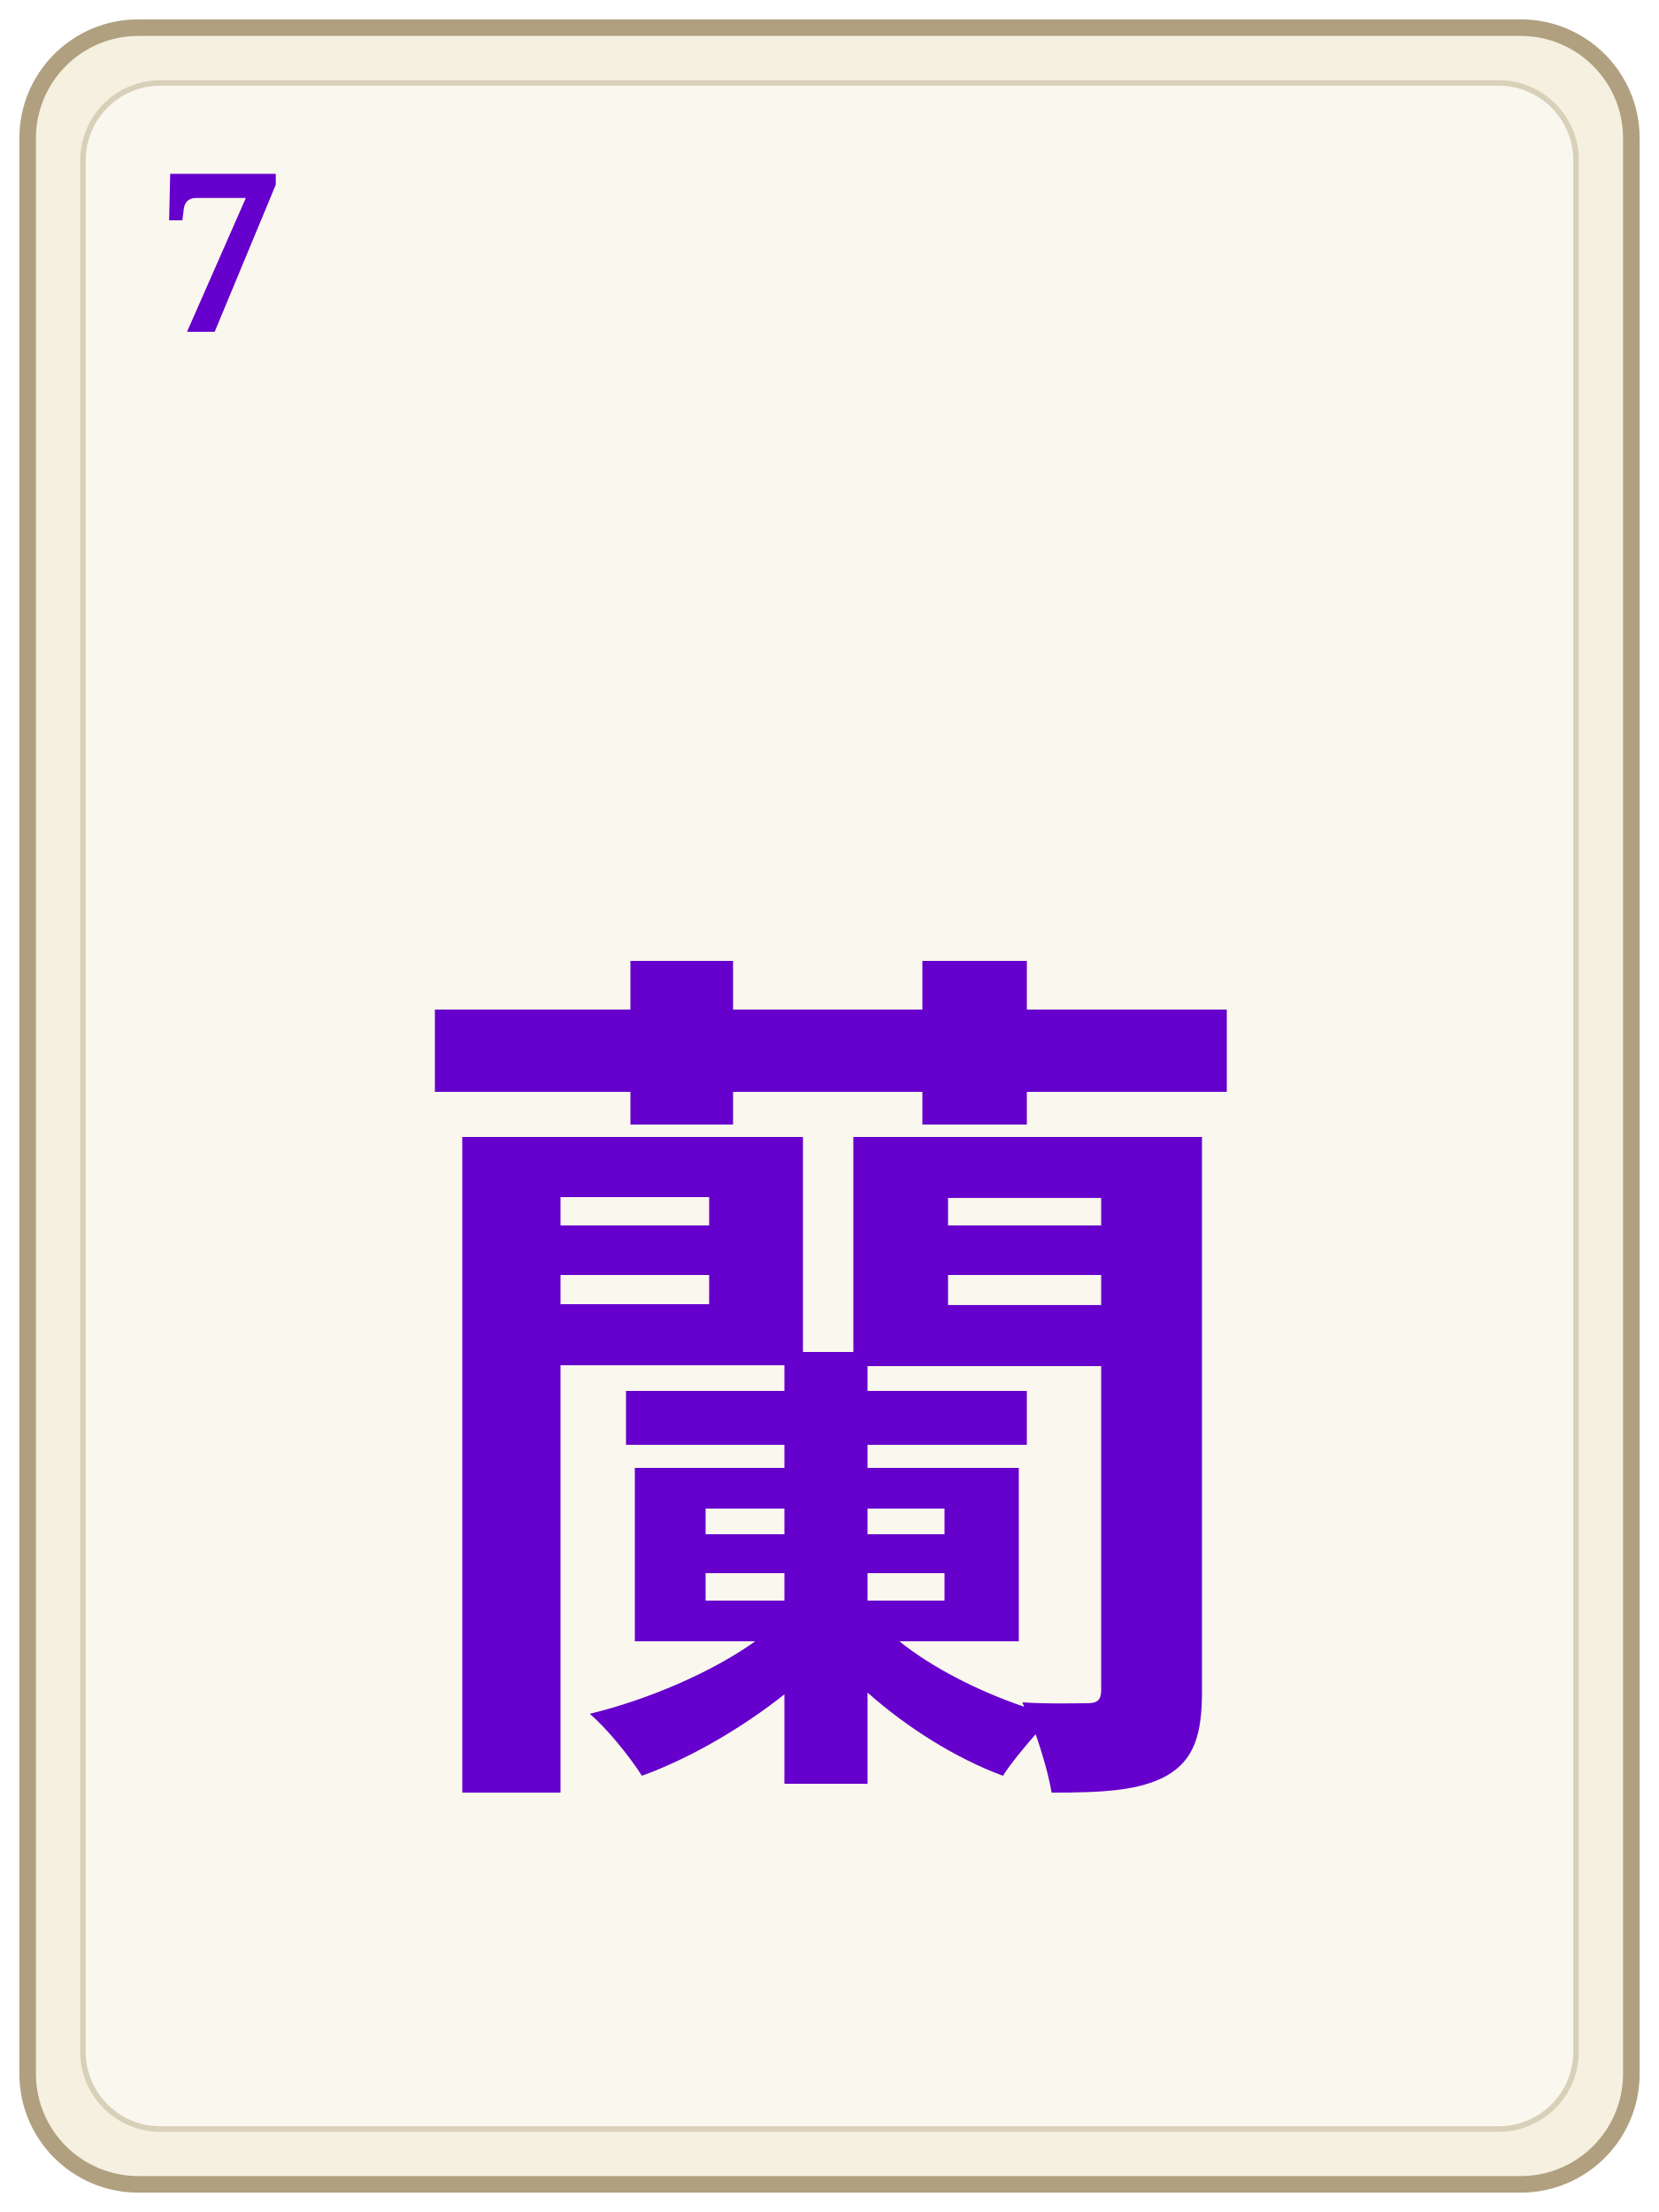
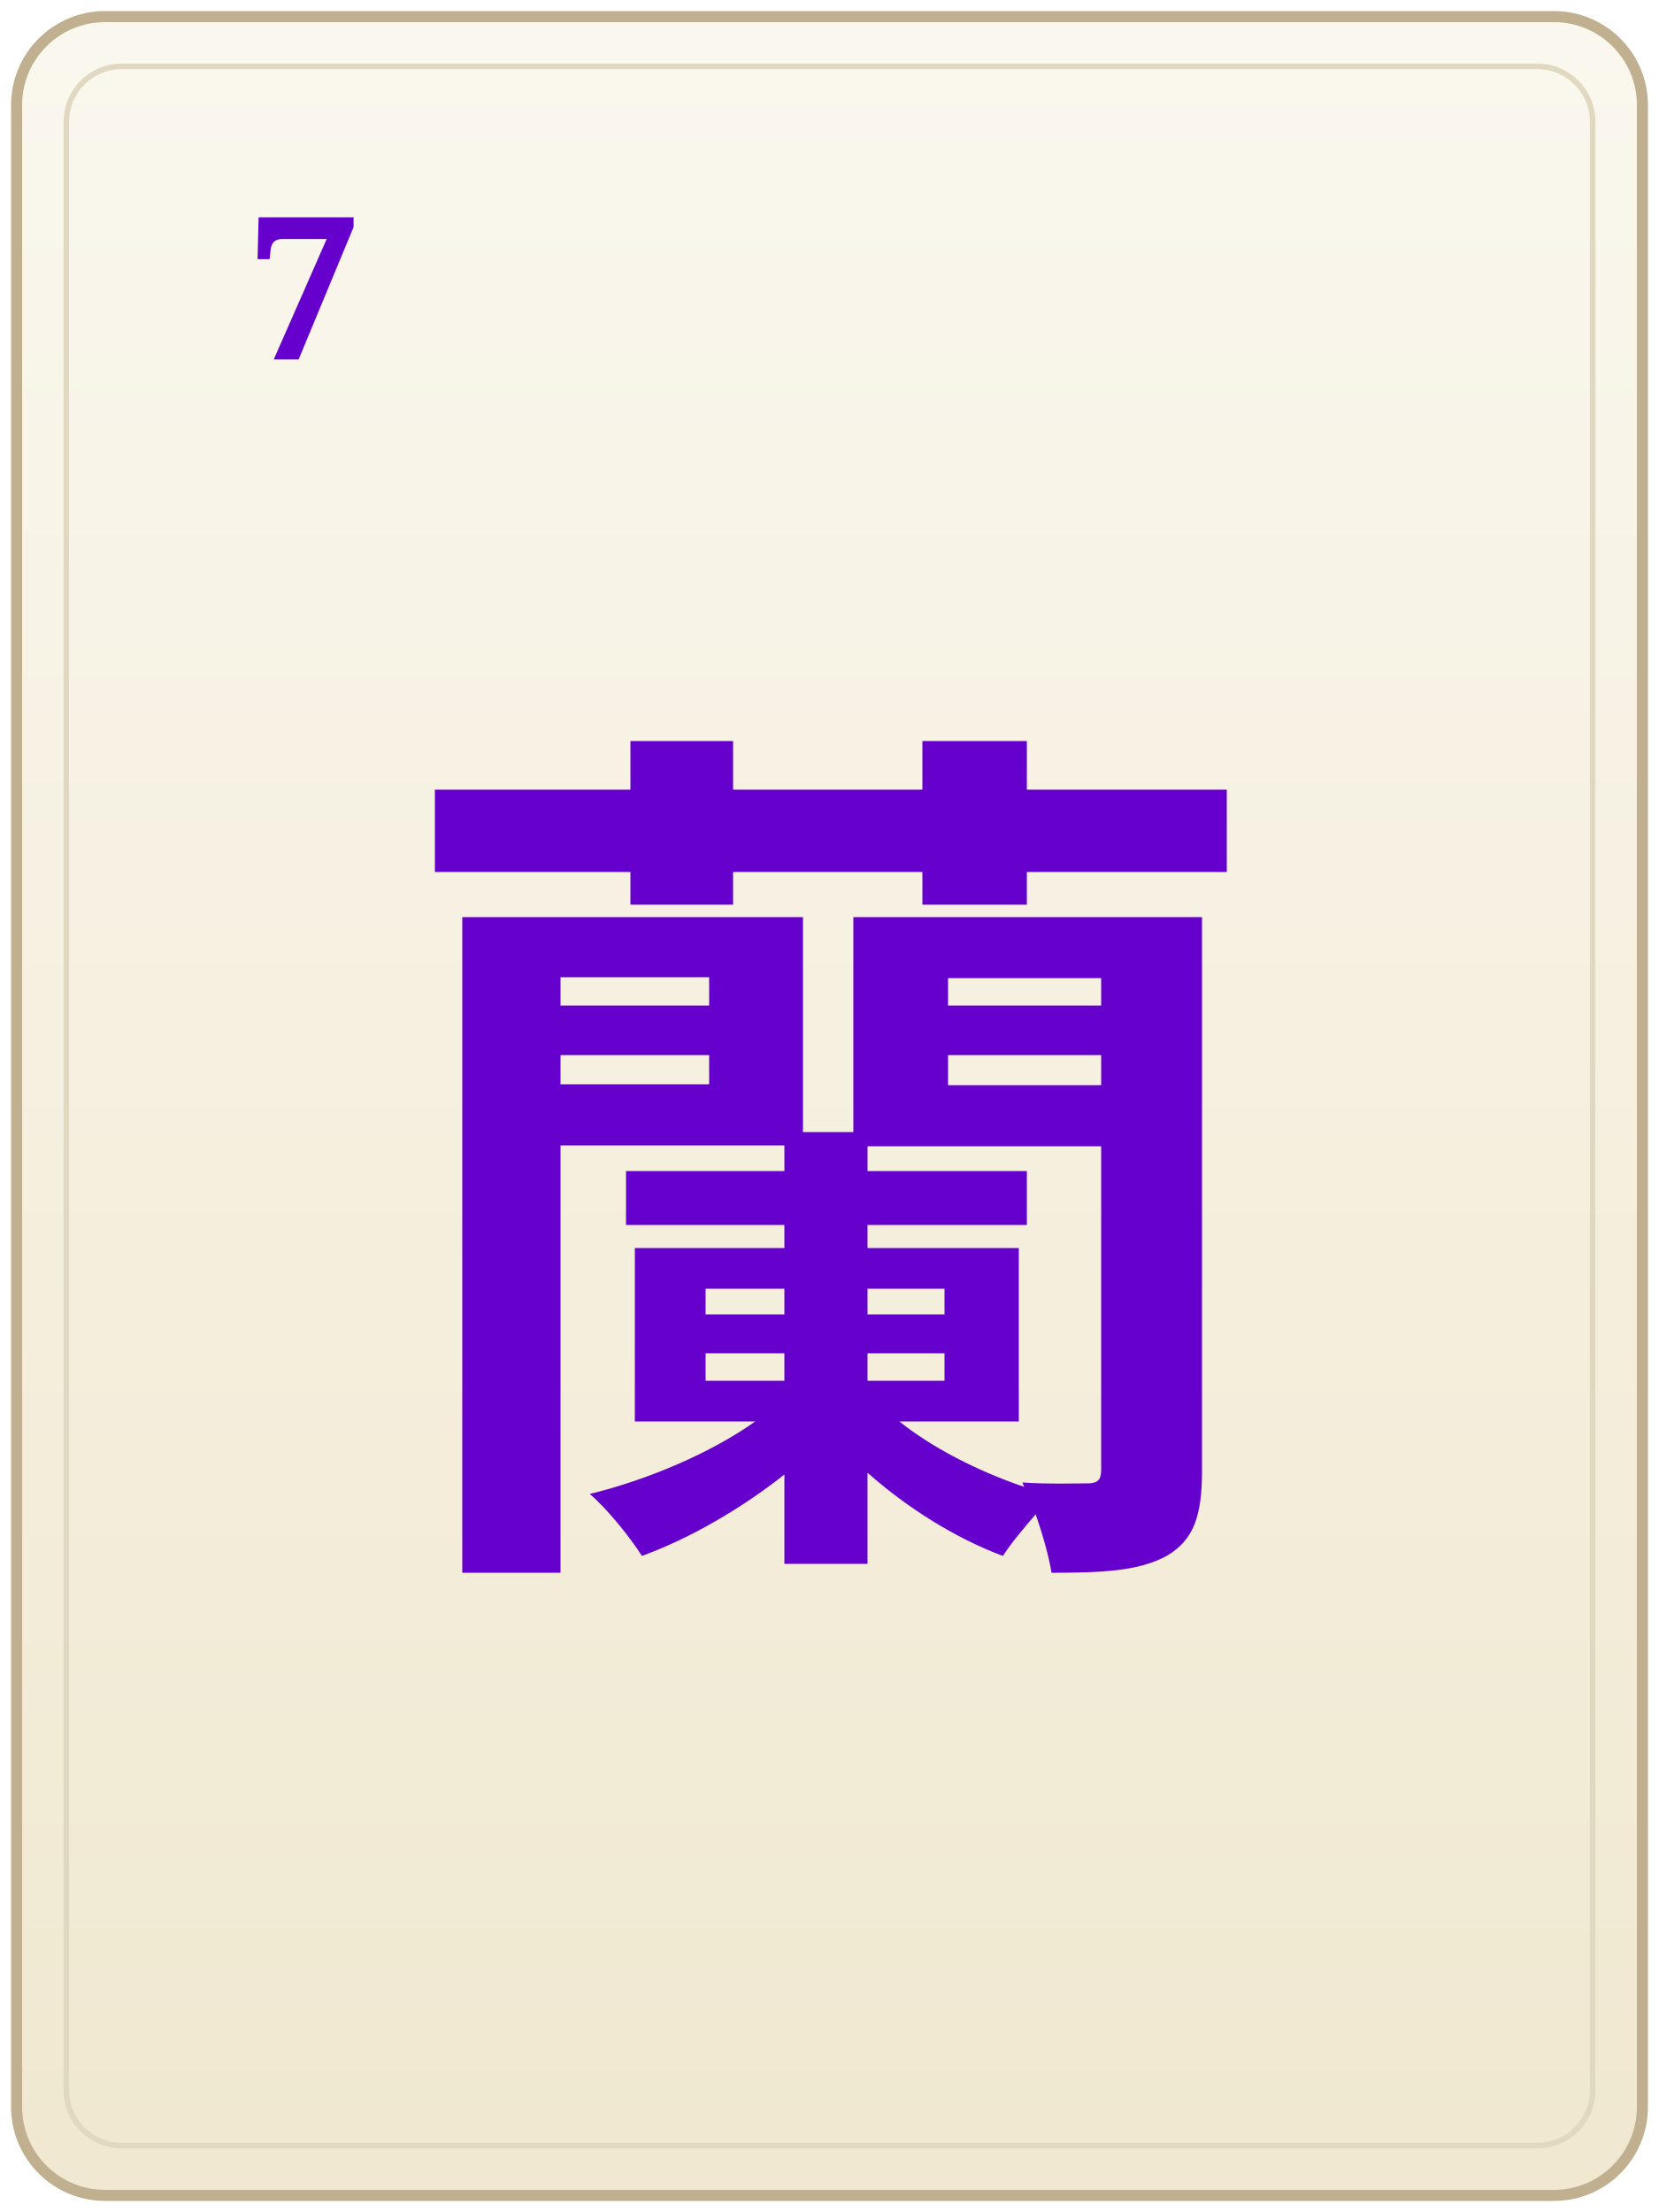
<svg xmlns="http://www.w3.org/2000/svg" width="300" height="400" viewBox="0 0 300 400">
-   <rect x="5" y="5" width="290" height="390" rx="20" fill="#f5f0e0" stroke="#b0a080" stroke-width="3" />
-   <rect x="15" y="15" width="270" height="370" rx="14" fill="#faf7ee" stroke="#d8d0b8" stroke-width="1" />
-   <text x="150" y="240" text-anchor="middle" dominant-baseline="central" font-size="160" font-weight="900" font-family="serif" fill="#6600cc">蘭</text>
-   <text x="40" y="60" text-anchor="middle" font-size="40" font-weight="700" font-family="serif" fill="#6600cc">7</text>
+   <defs>
+     <linearGradient id="fbg7" x1="0" y1="0" x2="0" y2="1">
+       <stop offset="0%" stop-color="#faf7ee" />
+       <stop offset="100%" stop-color="#f0e8d0" />
+     </linearGradient>
+   </defs>
+   <rect x="3" y="3" width="294" height="394" rx="16" fill="url(#fbg7)" stroke="#c0b090" stroke-width="2" />
+   <rect x="12" y="12" width="276" height="376" rx="10" fill="none" stroke="#e0d8c0" stroke-width="1" />
+   <text x="45" y="65" font-size="36" font-weight="700" font-family="serif" fill="#6600cc">7</text>
+   <text x="150" y="270" text-anchor="middle" font-size="160" font-weight="900" font-family="serif" fill="#6600cc">蘭</text>
</svg>
